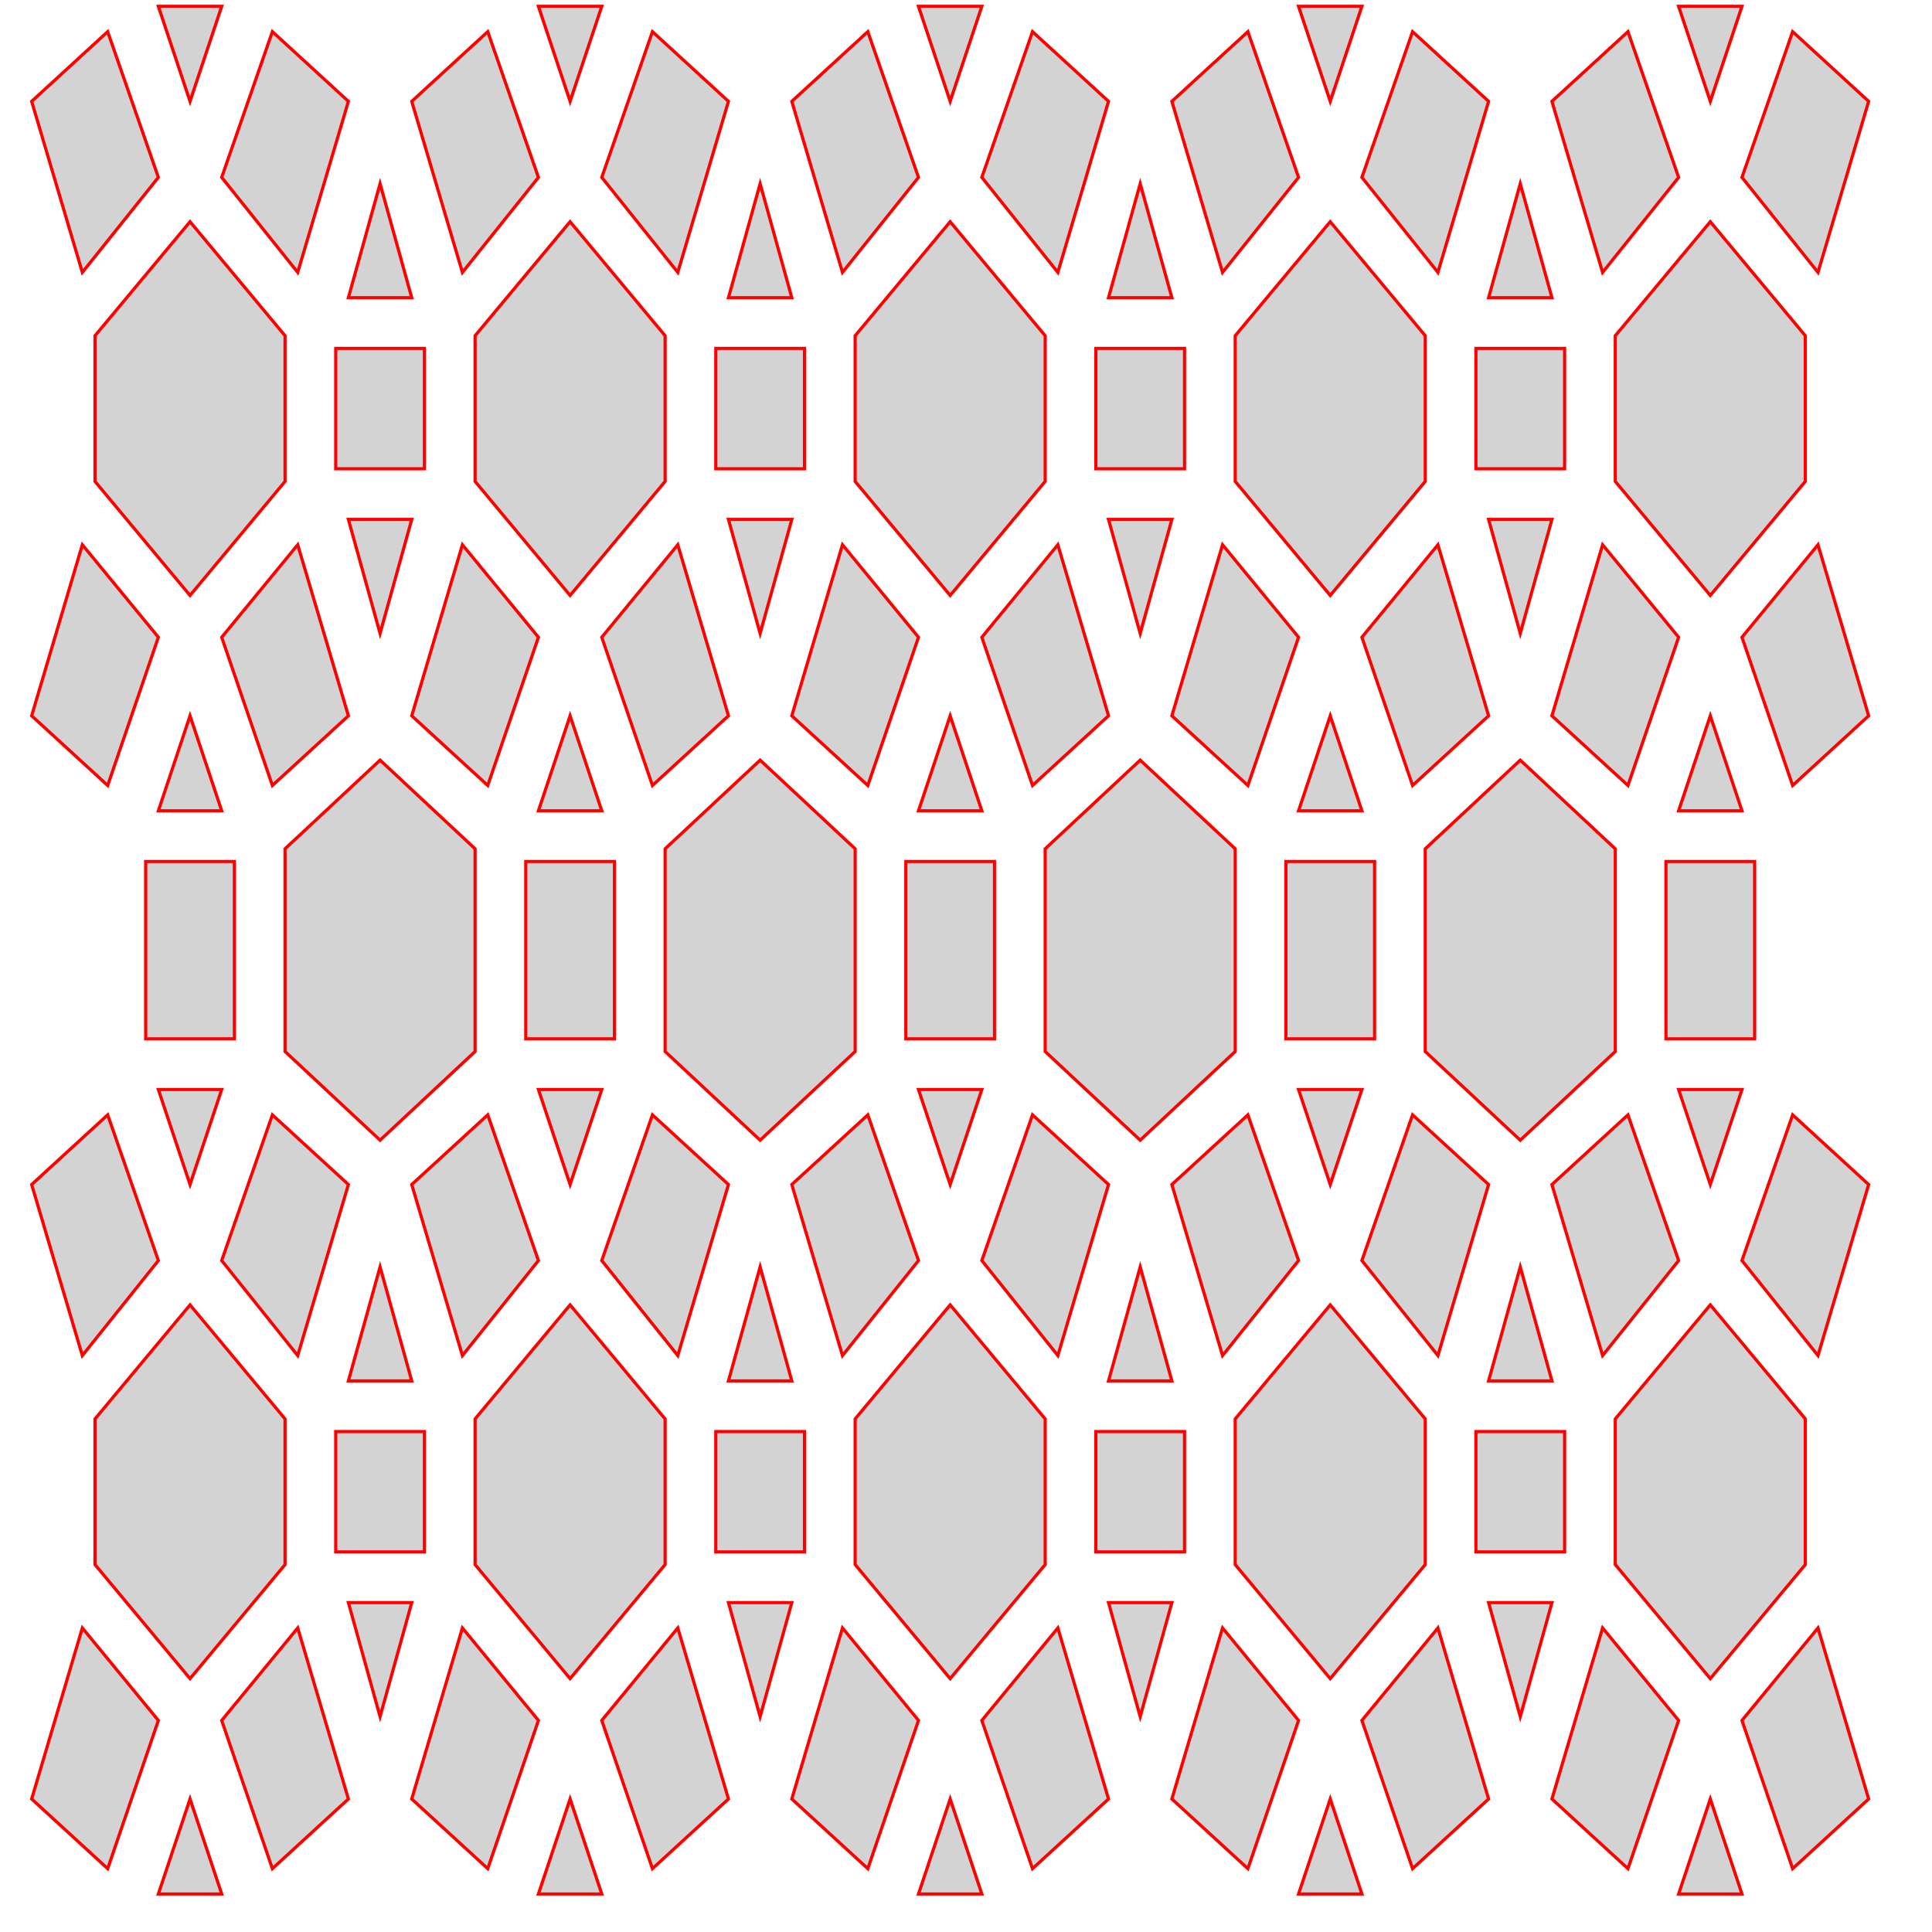
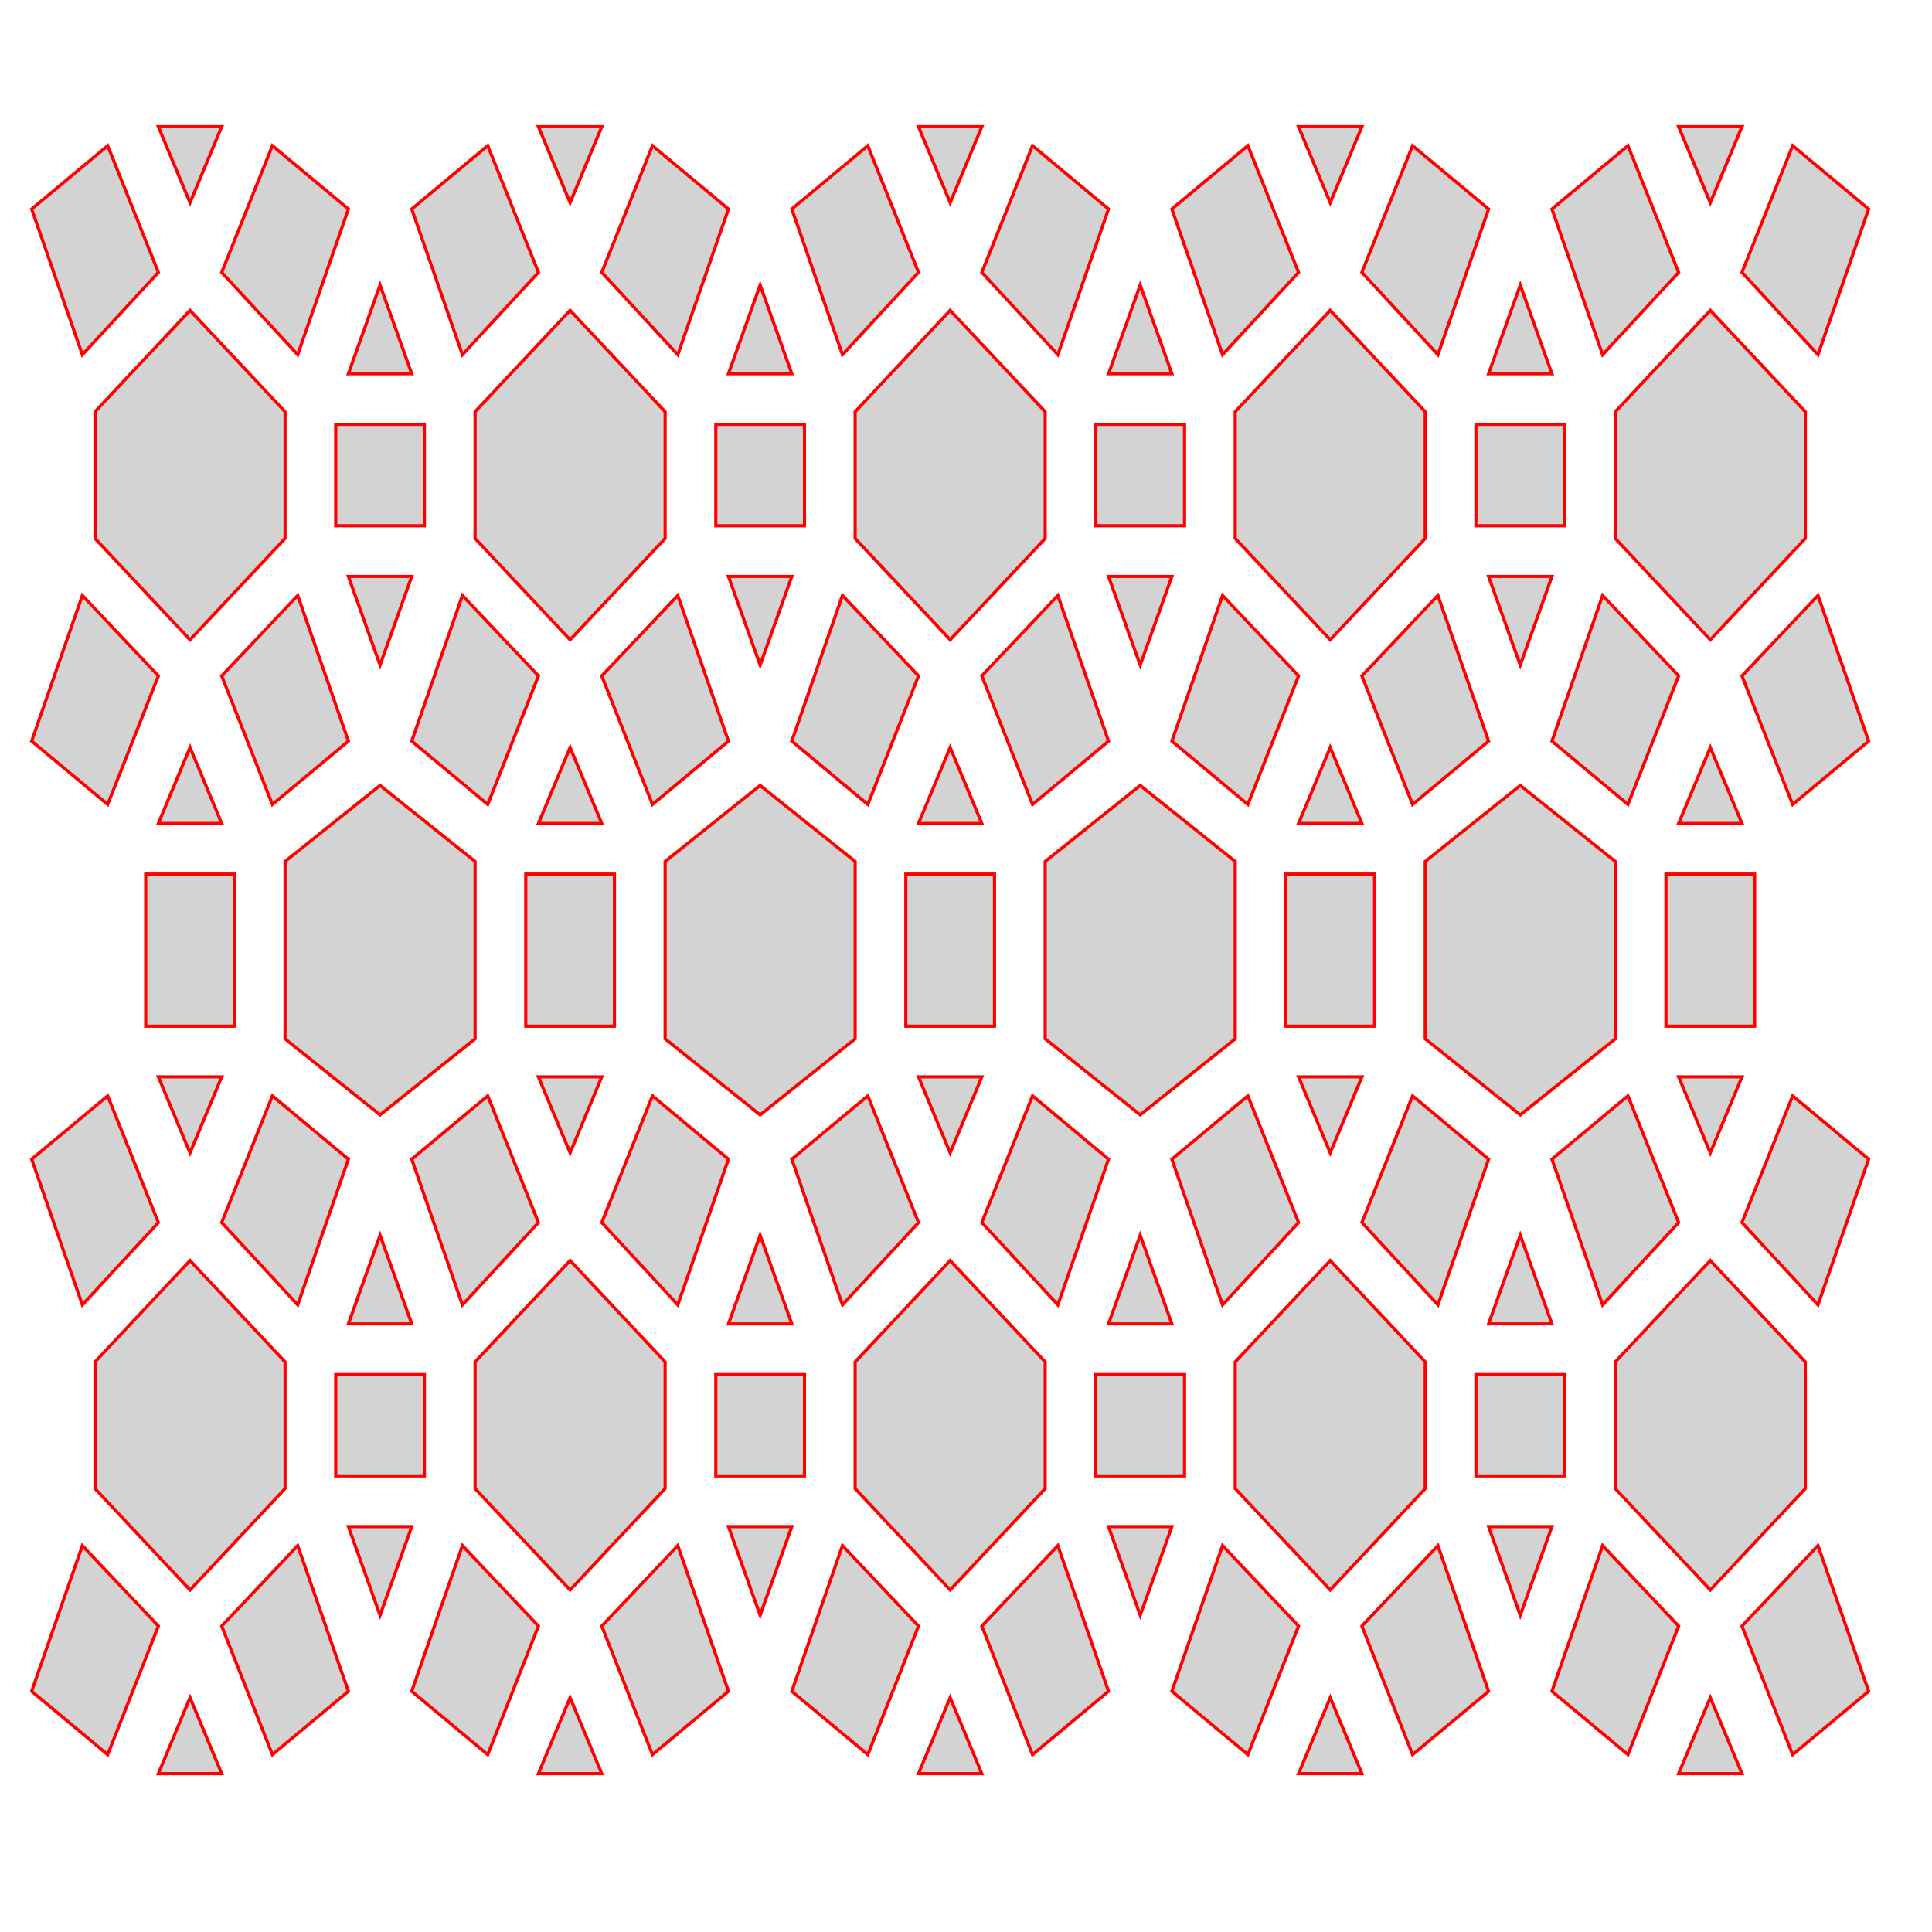
<svg xmlns="http://www.w3.org/2000/svg" version="1.1" width="3in" height="3in" viewBox="0 0 3.05 3.05">
  <g fill="none" fill-rule="none" stroke="none" stroke-width="none" stroke-linecap="butt" stroke-linejoin="miter" stroke-miterlimit="10" stroke-dasharray="" stroke-dashoffset="0" font-family="none" font-weight="none" font-size="none" text-anchor="none" style="mix-blend-mode: normal">
    <path d="M0,3v-3h3v3z" fill="none" fill-rule="nonzero" stroke="none" stroke-width="1" />
-     <path d="M0.45,0.53v0.23l-0.15,0.18l-0.15,-0.18v-0.23l0.15,-0.18zM0.37,1.64h-0.14v-0.28h0.14zM0.25,1.006l-0.08,0.234l-0.12,-0.11l0.08,-0.27zM0.55,1.13l-0.12,0.11l-0.08,-0.234l0.12,-0.146zM0.55,0.16l-0.08,0.27l-0.12,-0.15l0.08,-0.23zM0.25,0.28l-0.12,0.15l-0.08,-0.27l0.12,-0.11zM0.35,1.28h-0.1l0.05,-0.15zM0.3,0.16l-0.05,-0.15h0.1zM0.45,2.24v0.23l-0.15,0.18l-0.15,-0.18v-0.23l0.15,-0.18zM0.25,2.716l-0.08,0.234l-0.12,-0.11l0.08,-0.27zM0.55,2.84l-0.12,0.11l-0.08,-0.234l0.12,-0.146zM0.55,1.87l-0.08,0.27l-0.12,-0.15l0.08,-0.23zM0.25,1.99l-0.12,0.15l-0.08,-0.27l0.12,-0.11zM0.35,2.99h-0.1l0.05,-0.15zM0.3,1.87l-0.05,-0.15h0.1zM1.05,0.53v0.23l-0.15,0.18l-0.15,-0.18v-0.23l0.15,-0.18zM0.97,1.64h-0.14v-0.28h0.14zM0.67,0.74h-0.14v-0.19h0.14zM1.27,0.74h-0.14v-0.19h0.14zM0.85,1.006l-0.08,0.234l-0.12,-0.11l0.08,-0.27zM1.15,1.13l-0.12,0.11l-0.08,-0.234l0.12,-0.146zM1.15,0.16l-0.08,0.27l-0.12,-0.15l0.08,-0.23zM0.85,0.28l-0.12,0.15l-0.08,-0.27l0.12,-0.11zM0.95,1.28h-0.1l0.05,-0.15zM0.9,0.16l-0.05,-0.15h0.1zM0.6,1l-0.05,-0.18h0.1zM1.2,1l-0.05,-0.18h0.1zM1.25,0.47h-0.1l0.05,-0.18zM0.65,0.47h-0.1l0.05,-0.18zM0.75,1.34v0.32l-0.15,0.14l-0.15,-0.14v-0.32l0.15,-0.14zM1.35,1.34v0.32l-0.15,0.14l-0.15,-0.14v-0.32l0.15,-0.14zM1.05,2.24v0.23l-0.15,0.18l-0.15,-0.18v-0.23l0.15,-0.18zM0.67,2.45h-0.14v-0.19h0.14zM1.27,2.45h-0.14v-0.19h0.14zM0.85,2.716l-0.08,0.234l-0.12,-0.11l0.08,-0.27zM1.15,2.84l-0.12,0.11l-0.08,-0.234l0.12,-0.146zM1.15,1.87l-0.08,0.27l-0.12,-0.15l0.08,-0.23zM0.85,1.99l-0.12,0.15l-0.08,-0.27l0.12,-0.11zM0.95,2.99h-0.1l0.05,-0.15zM0.9,1.87l-0.05,-0.15h0.1zM0.6,2.71l-0.05,-0.18h0.1zM1.2,2.71l-0.05,-0.18h0.1zM1.25,2.18h-0.1l0.05,-0.18zM0.65,2.18h-0.1l0.05,-0.18zM1.65,0.53v0.23l-0.15,0.18l-0.15,-0.18v-0.23l0.15,-0.18zM1.57,1.64h-0.14v-0.28h0.14zM1.45,1.006l-0.08,0.234l-0.12,-0.11l0.08,-0.27zM1.75,1.13l-0.12,0.11l-0.08,-0.234l0.12,-0.146zM1.75,0.16l-0.08,0.27l-0.12,-0.15l0.08,-0.23zM1.45,0.28l-0.12,0.15l-0.08,-0.27l0.12,-0.11zM1.55,1.28h-0.1l0.05,-0.15zM1.5,0.16l-0.05,-0.15h0.1zM1.65,2.24v0.23l-0.15,0.18l-0.15,-0.18v-0.23l0.15,-0.18zM1.45,2.716l-0.08,0.234l-0.12,-0.11l0.08,-0.27zM1.75,2.84l-0.12,0.11l-0.08,-0.234l0.12,-0.146zM1.75,1.87l-0.08,0.27l-0.12,-0.15l0.08,-0.23zM1.45,1.99l-0.12,0.15l-0.08,-0.27l0.12,-0.11zM1.55,2.99h-0.1l0.05,-0.15zM1.5,1.87l-0.05,-0.15h0.1zM2.25,0.53v0.23l-0.15,0.18l-0.15,-0.18v-0.23l0.15,-0.18zM2.17,1.64h-0.14v-0.28h0.14zM1.87,0.74h-0.14v-0.19h0.14zM2.47,0.74h-0.14v-0.19h0.14zM2.05,1.006l-0.08,0.234l-0.12,-0.11l0.08,-0.27zM2.35,1.13l-0.12,0.11l-0.08,-0.234l0.12,-0.146zM2.35,0.16l-0.08,0.27l-0.12,-0.15l0.08,-0.23zM2.05,0.28l-0.12,0.15l-0.08,-0.27l0.12,-0.11zM2.15,1.28h-0.1l0.05,-0.15zM2.1,0.16l-0.05,-0.15h0.1zM1.8,1l-0.05,-0.18h0.1zM2.4,1l-0.05,-0.18h0.1zM2.45,0.47h-0.1l0.05,-0.18zM1.85,0.47h-0.1l0.05,-0.18zM1.95,1.34v0.32l-0.15,0.14l-0.15,-0.14v-0.32l0.15,-0.14zM2.55,1.34v0.32l-0.15,0.14l-0.15,-0.14v-0.32l0.15,-0.14zM2.25,2.24v0.23l-0.15,0.18l-0.15,-0.18v-0.23l0.15,-0.18zM1.87,2.45h-0.14v-0.19h0.14zM2.47,2.45h-0.14v-0.19h0.14zM2.05,2.716l-0.08,0.234l-0.12,-0.11l0.08,-0.27zM2.35,2.84l-0.12,0.11l-0.08,-0.234l0.12,-0.146zM2.35,1.87l-0.08,0.27l-0.12,-0.15l0.08,-0.23zM2.05,1.99l-0.12,0.15l-0.08,-0.27l0.12,-0.11zM2.15,2.99h-0.1l0.05,-0.15zM2.1,1.87l-0.05,-0.15h0.1zM1.8,2.71l-0.05,-0.18h0.1zM2.4,2.71l-0.05,-0.18h0.1zM2.45,2.18h-0.1l0.05,-0.18zM1.85,2.18h-0.1l0.05,-0.18zM2.85,0.53v0.23l-0.15,0.18l-0.15,-0.18v-0.23l0.15,-0.18zM2.77,1.64h-0.14v-0.28h0.14zM2.65,1.006l-0.08,0.234l-0.12,-0.11l0.08,-0.27zM2.95,1.13l-0.12,0.11l-0.08,-0.234l0.12,-0.146zM2.95,0.16l-0.08,0.27l-0.12,-0.15l0.08,-0.23zM2.65,0.28l-0.12,0.15l-0.08,-0.27l0.12,-0.11zM2.75,1.28h-0.1l0.05,-0.15zM2.7,0.16l-0.05,-0.15h0.1zM2.85,2.24v0.23l-0.15,0.18l-0.15,-0.18v-0.23l0.15,-0.18zM2.65,2.716l-0.08,0.234l-0.12,-0.11l0.08,-0.27zM2.95,2.84l-0.12,0.11l-0.08,-0.234l0.12,-0.146zM2.95,1.87l-0.08,0.27l-0.12,-0.15l0.08,-0.23zM2.65,1.99l-0.12,0.15l-0.08,-0.27l0.12,-0.11zM2.75,2.99h-0.1l0.05,-0.15zM2.7,1.87l-0.05,-0.15h0.1z" fill="#d3d3d3" fill-rule="evenodd" stroke="#ff0000" stroke-width="0.005" />
+     <path d="M0.45,0.65v0.2l-0.15,0.16l-0.15,-0.16v-0.2l0.15,-0.16zM0.37,1.62h-0.14v-0.24h0.14zM0.25,1.067l-0.08,0.203l-0.12,-0.1l0.08,-0.23zM0.55,1.17l-0.12,0.1l-0.08,-0.203l0.12,-0.127zM0.55,0.33l-0.08,0.23l-0.12,-0.13l0.08,-0.2zM0.25,0.43l-0.12,0.13l-0.08,-0.23l0.12,-0.1zM0.35,1.3h-0.1l0.05,-0.12zM0.3,0.32l-0.05,-0.12h0.1zM0.45,2.15v0.2l-0.15,0.16l-0.15,-0.16v-0.2l0.15,-0.16zM0.25,2.567l-0.08,0.203l-0.12,-0.1l0.08,-0.23zM0.55,2.67l-0.12,0.1l-0.08,-0.203l0.12,-0.127zM0.55,1.83l-0.08,0.23l-0.12,-0.13l0.08,-0.2zM0.25,1.93l-0.12,0.13l-0.08,-0.23l0.12,-0.1zM0.35,2.8h-0.1l0.05,-0.12zM0.3,1.82l-0.05,-0.12h0.1zM1.05,0.65v0.2l-0.15,0.16l-0.15,-0.16v-0.2l0.15,-0.16zM0.97,1.62h-0.14v-0.24h0.14zM0.67,0.83h-0.14v-0.16h0.14zM1.27,0.83h-0.14v-0.16h0.14zM0.85,1.067l-0.08,0.203l-0.12,-0.1l0.08,-0.23zM1.15,1.17l-0.12,0.1l-0.08,-0.203l0.12,-0.127zM1.15,0.33l-0.08,0.23l-0.12,-0.13l0.08,-0.2zM0.85,0.43l-0.12,0.13l-0.08,-0.23l0.12,-0.1zM0.95,1.3h-0.1l0.05,-0.12zM0.9,0.32l-0.05,-0.12h0.1zM0.6,1.05l-0.05,-0.14h0.1zM1.2,1.05l-0.05,-0.14h0.1zM1.25,0.59h-0.1l0.05,-0.14zM0.65,0.59h-0.1l0.05,-0.14zM0.75,1.36v0.28l-0.15,0.12l-0.15,-0.12v-0.28l0.15,-0.12zM1.35,1.36v0.28l-0.15,0.12l-0.15,-0.12v-0.28l0.15,-0.12zM1.05,2.15v0.2l-0.15,0.16l-0.15,-0.16v-0.2l0.15,-0.16zM0.67,2.33h-0.14v-0.16h0.14zM1.27,2.33h-0.14v-0.16h0.14zM0.85,2.567l-0.08,0.203l-0.12,-0.1l0.08,-0.23zM1.15,2.67l-0.12,0.1l-0.08,-0.203l0.12,-0.127zM1.15,1.83l-0.08,0.23l-0.12,-0.13l0.08,-0.2zM0.85,1.93l-0.12,0.13l-0.08,-0.23l0.12,-0.1zM0.95,2.8h-0.1l0.05,-0.12zM0.9,1.82l-0.05,-0.12h0.1zM0.6,2.55l-0.05,-0.14h0.1zM1.2,2.55l-0.05,-0.14h0.1zM1.25,2.09h-0.1l0.05,-0.14zM0.65,2.09h-0.1l0.05,-0.14zM1.65,0.65v0.2l-0.15,0.16l-0.15,-0.16v-0.2l0.15,-0.16zM1.57,1.62h-0.14v-0.24h0.14zM1.45,1.067l-0.08,0.203l-0.12,-0.1l0.08,-0.23zM1.75,1.17l-0.12,0.1l-0.08,-0.203l0.12,-0.127zM1.75,0.33l-0.08,0.23l-0.12,-0.13l0.08,-0.2zM1.45,0.43l-0.12,0.13l-0.08,-0.23l0.12,-0.1zM1.55,1.3h-0.1l0.05,-0.12zM1.5,0.32l-0.05,-0.12h0.1zM1.65,2.15v0.2l-0.15,0.16l-0.15,-0.16v-0.2l0.15,-0.16zM1.45,2.567l-0.08,0.203l-0.12,-0.1l0.08,-0.23zM1.75,2.67l-0.12,0.1l-0.08,-0.203l0.12,-0.127zM1.75,1.83l-0.08,0.23l-0.12,-0.13l0.08,-0.2zM1.45,1.93l-0.12,0.13l-0.08,-0.23l0.12,-0.1zM1.55,2.8h-0.1l0.05,-0.12zM1.5,1.82l-0.05,-0.12h0.1zM2.25,0.65v0.2l-0.15,0.16l-0.15,-0.16v-0.2l0.15,-0.16zM2.17,1.62h-0.14v-0.24h0.14zM1.87,0.83h-0.14v-0.16h0.14zM2.47,0.83h-0.14v-0.16h0.14zM2.05,1.067l-0.08,0.203l-0.12,-0.1l0.08,-0.23zM2.35,1.17l-0.12,0.1l-0.08,-0.203l0.12,-0.127zM2.35,0.33l-0.08,0.23l-0.12,-0.13l0.08,-0.2zM2.05,0.43l-0.12,0.13l-0.08,-0.23l0.12,-0.1zM2.15,1.3h-0.1l0.05,-0.12zM2.1,0.32l-0.05,-0.12h0.1zM1.8,1.05l-0.05,-0.14h0.1zM2.4,1.05l-0.05,-0.14h0.1zM2.45,0.59h-0.1l0.05,-0.14zM1.85,0.59h-0.1l0.05,-0.14zM1.95,1.36v0.28l-0.15,0.12l-0.15,-0.12v-0.28l0.15,-0.12zM2.55,1.36v0.28l-0.15,0.12l-0.15,-0.12v-0.28l0.15,-0.12zM2.25,2.15v0.2l-0.15,0.16l-0.15,-0.16v-0.2l0.15,-0.16zM1.87,2.33h-0.14v-0.16h0.14zM2.47,2.33h-0.14v-0.16h0.14zM2.05,2.567l-0.08,0.203l-0.12,-0.1l0.08,-0.23zM2.35,2.67l-0.12,0.1l-0.08,-0.203l0.12,-0.127zM2.35,1.83l-0.08,0.23l-0.12,-0.13l0.08,-0.2zM2.05,1.93l-0.12,0.13l-0.08,-0.23l0.12,-0.1zM2.15,2.8h-0.1l0.05,-0.12zM2.1,1.82l-0.05,-0.12h0.1zM1.8,2.55l-0.05,-0.14h0.1zM2.4,2.55l-0.05,-0.14h0.1zM2.45,2.09h-0.1l0.05,-0.14zM1.85,2.09h-0.1l0.05,-0.14zM2.85,0.65v0.2l-0.15,0.16l-0.15,-0.16v-0.2l0.15,-0.16zM2.77,1.62h-0.14v-0.24h0.14zM2.65,1.067l-0.08,0.203l-0.12,-0.1l0.08,-0.23zM2.95,1.17l-0.12,0.1l-0.08,-0.203l0.12,-0.127zM2.95,0.33l-0.08,0.23l-0.12,-0.13l0.08,-0.2zM2.65,0.43l-0.12,0.13l-0.08,-0.23l0.12,-0.1zM2.75,1.3h-0.1l0.05,-0.12zM2.7,0.32l-0.05,-0.12h0.1zM2.85,2.15v0.2l-0.15,0.16l-0.15,-0.16v-0.2l0.15,-0.16zM2.65,2.567l-0.08,0.203l-0.12,-0.1l0.08,-0.23zM2.95,2.67l-0.12,0.1l-0.08,-0.203l0.12,-0.127zM2.95,1.83l-0.08,0.23l-0.12,-0.13l0.08,-0.2zM2.65,1.93l-0.12,0.13l-0.08,-0.23l0.12,-0.1zM2.75,2.8h-0.1l0.05,-0.12zM2.7,1.82l-0.05,-0.12h0.1z" fill="#d3d3d3" fill-rule="evenodd" stroke="#ff0000" stroke-width="0.005" />
  </g>
</svg>
